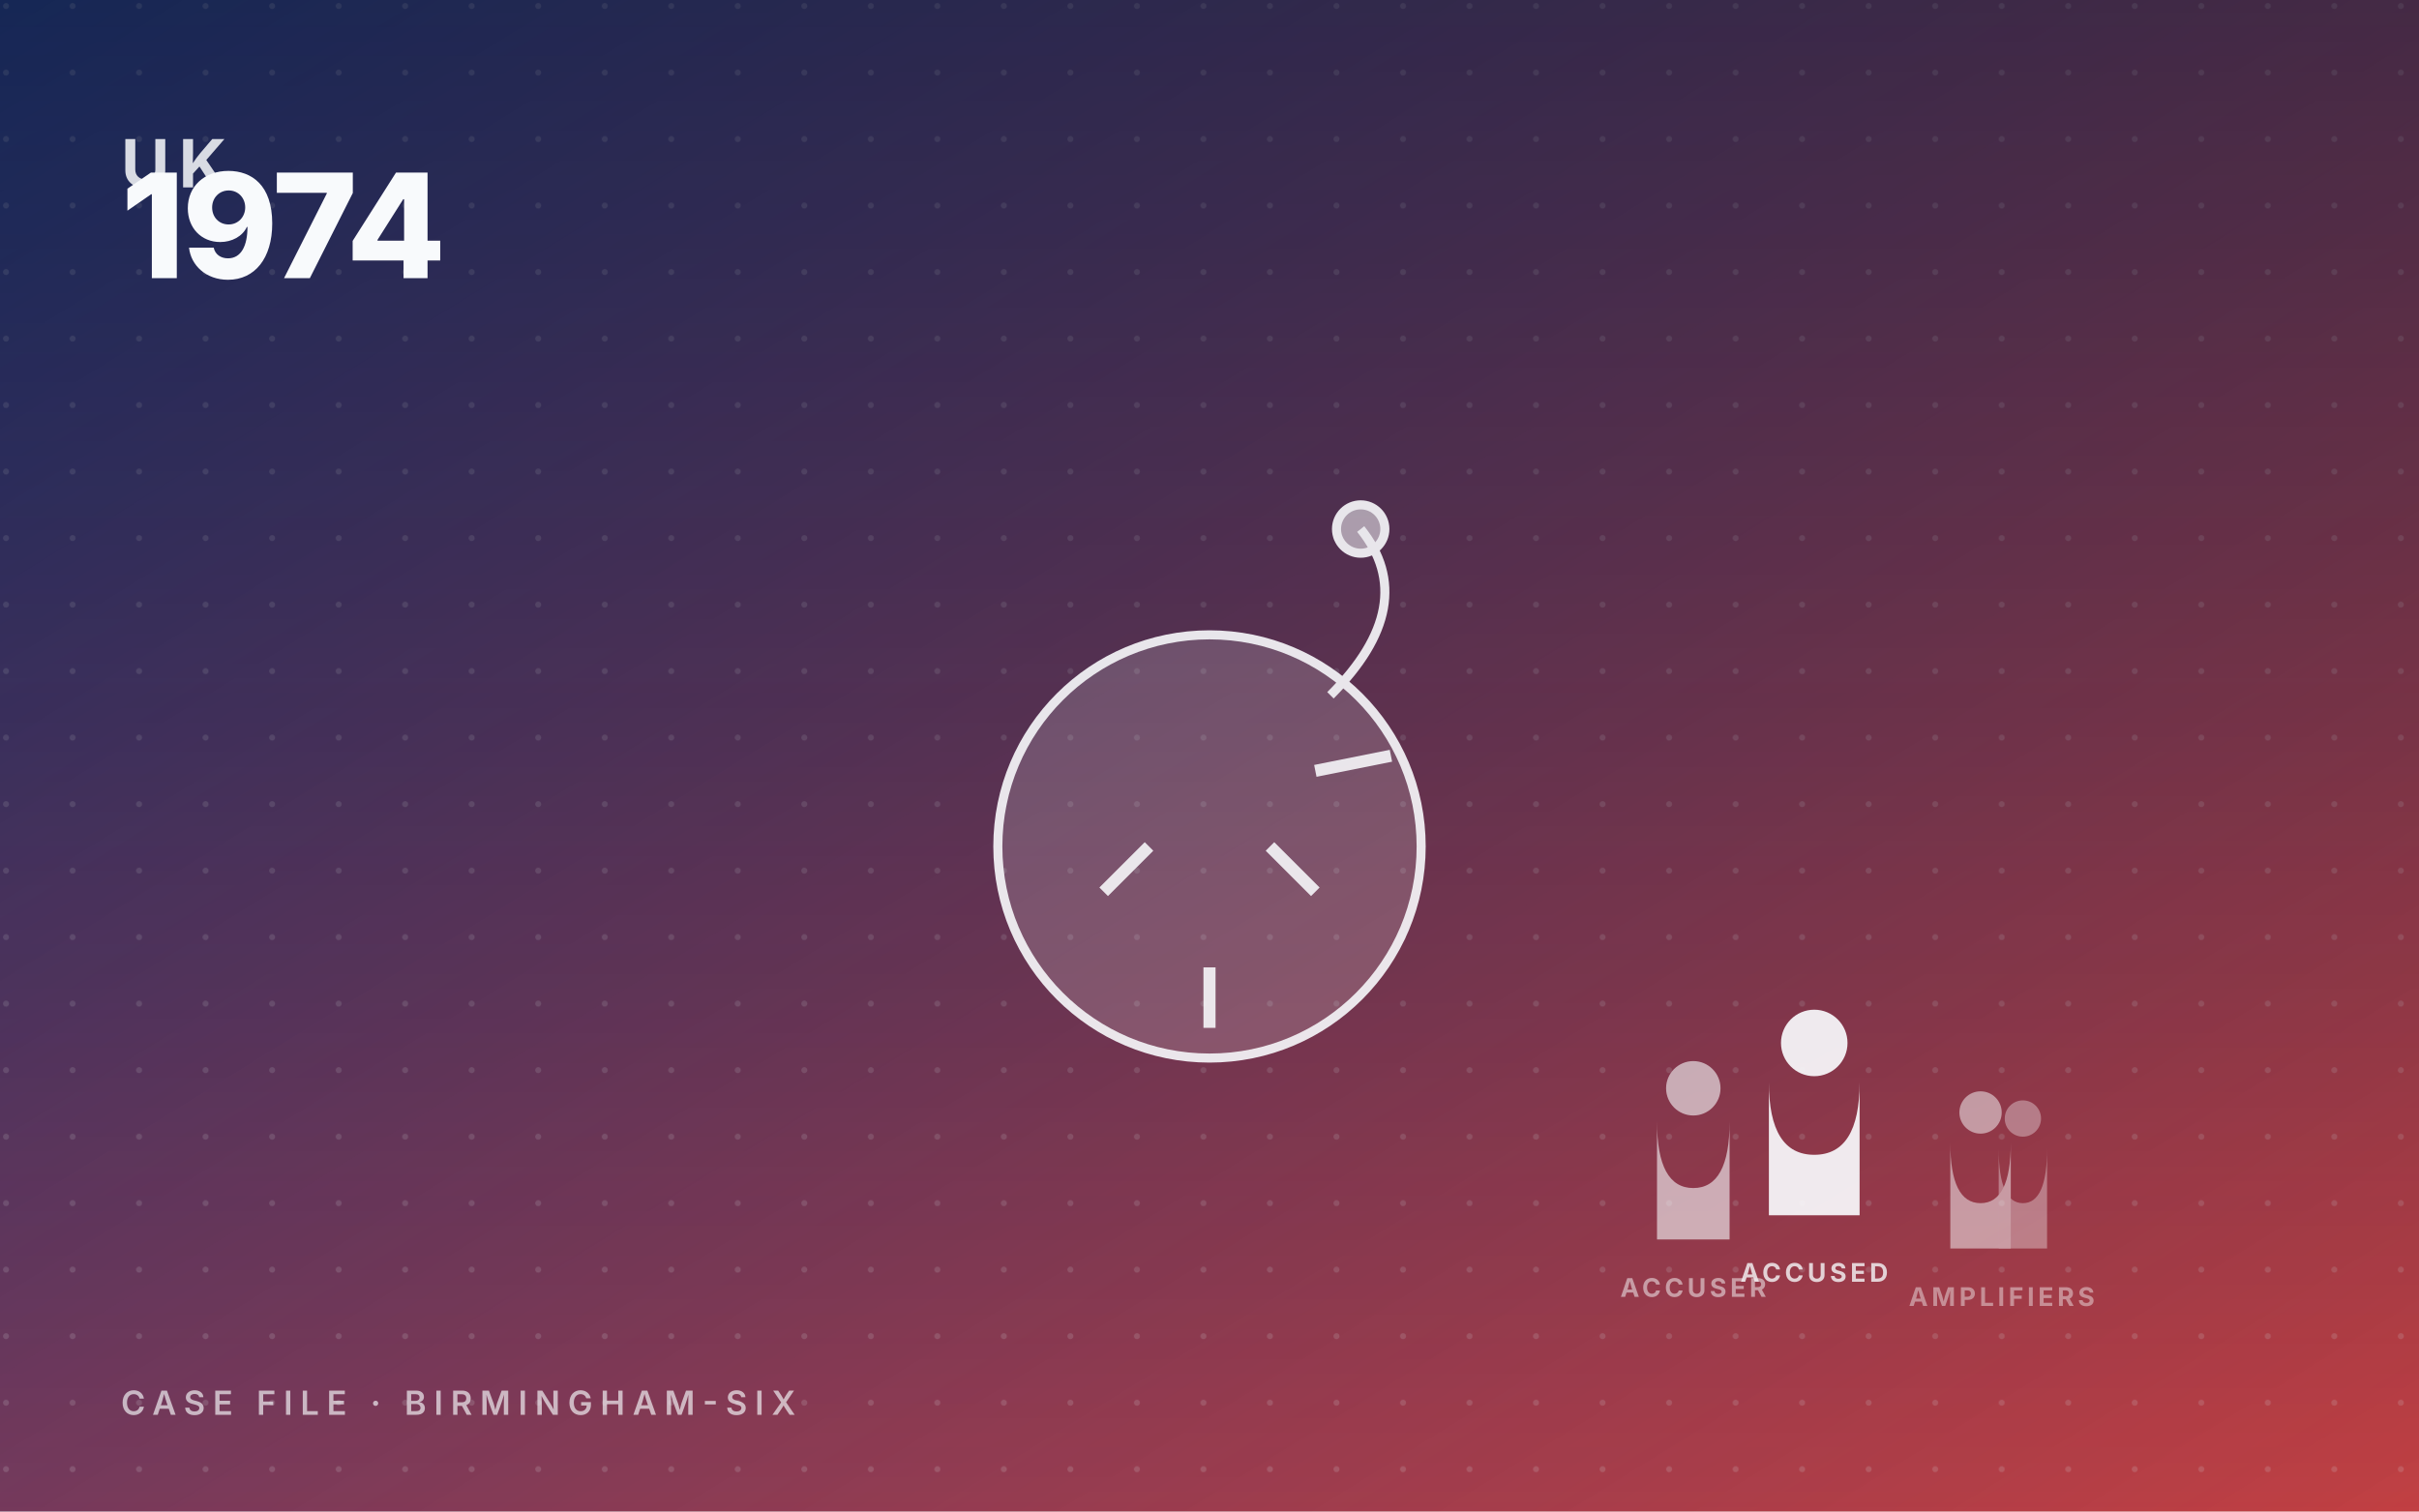
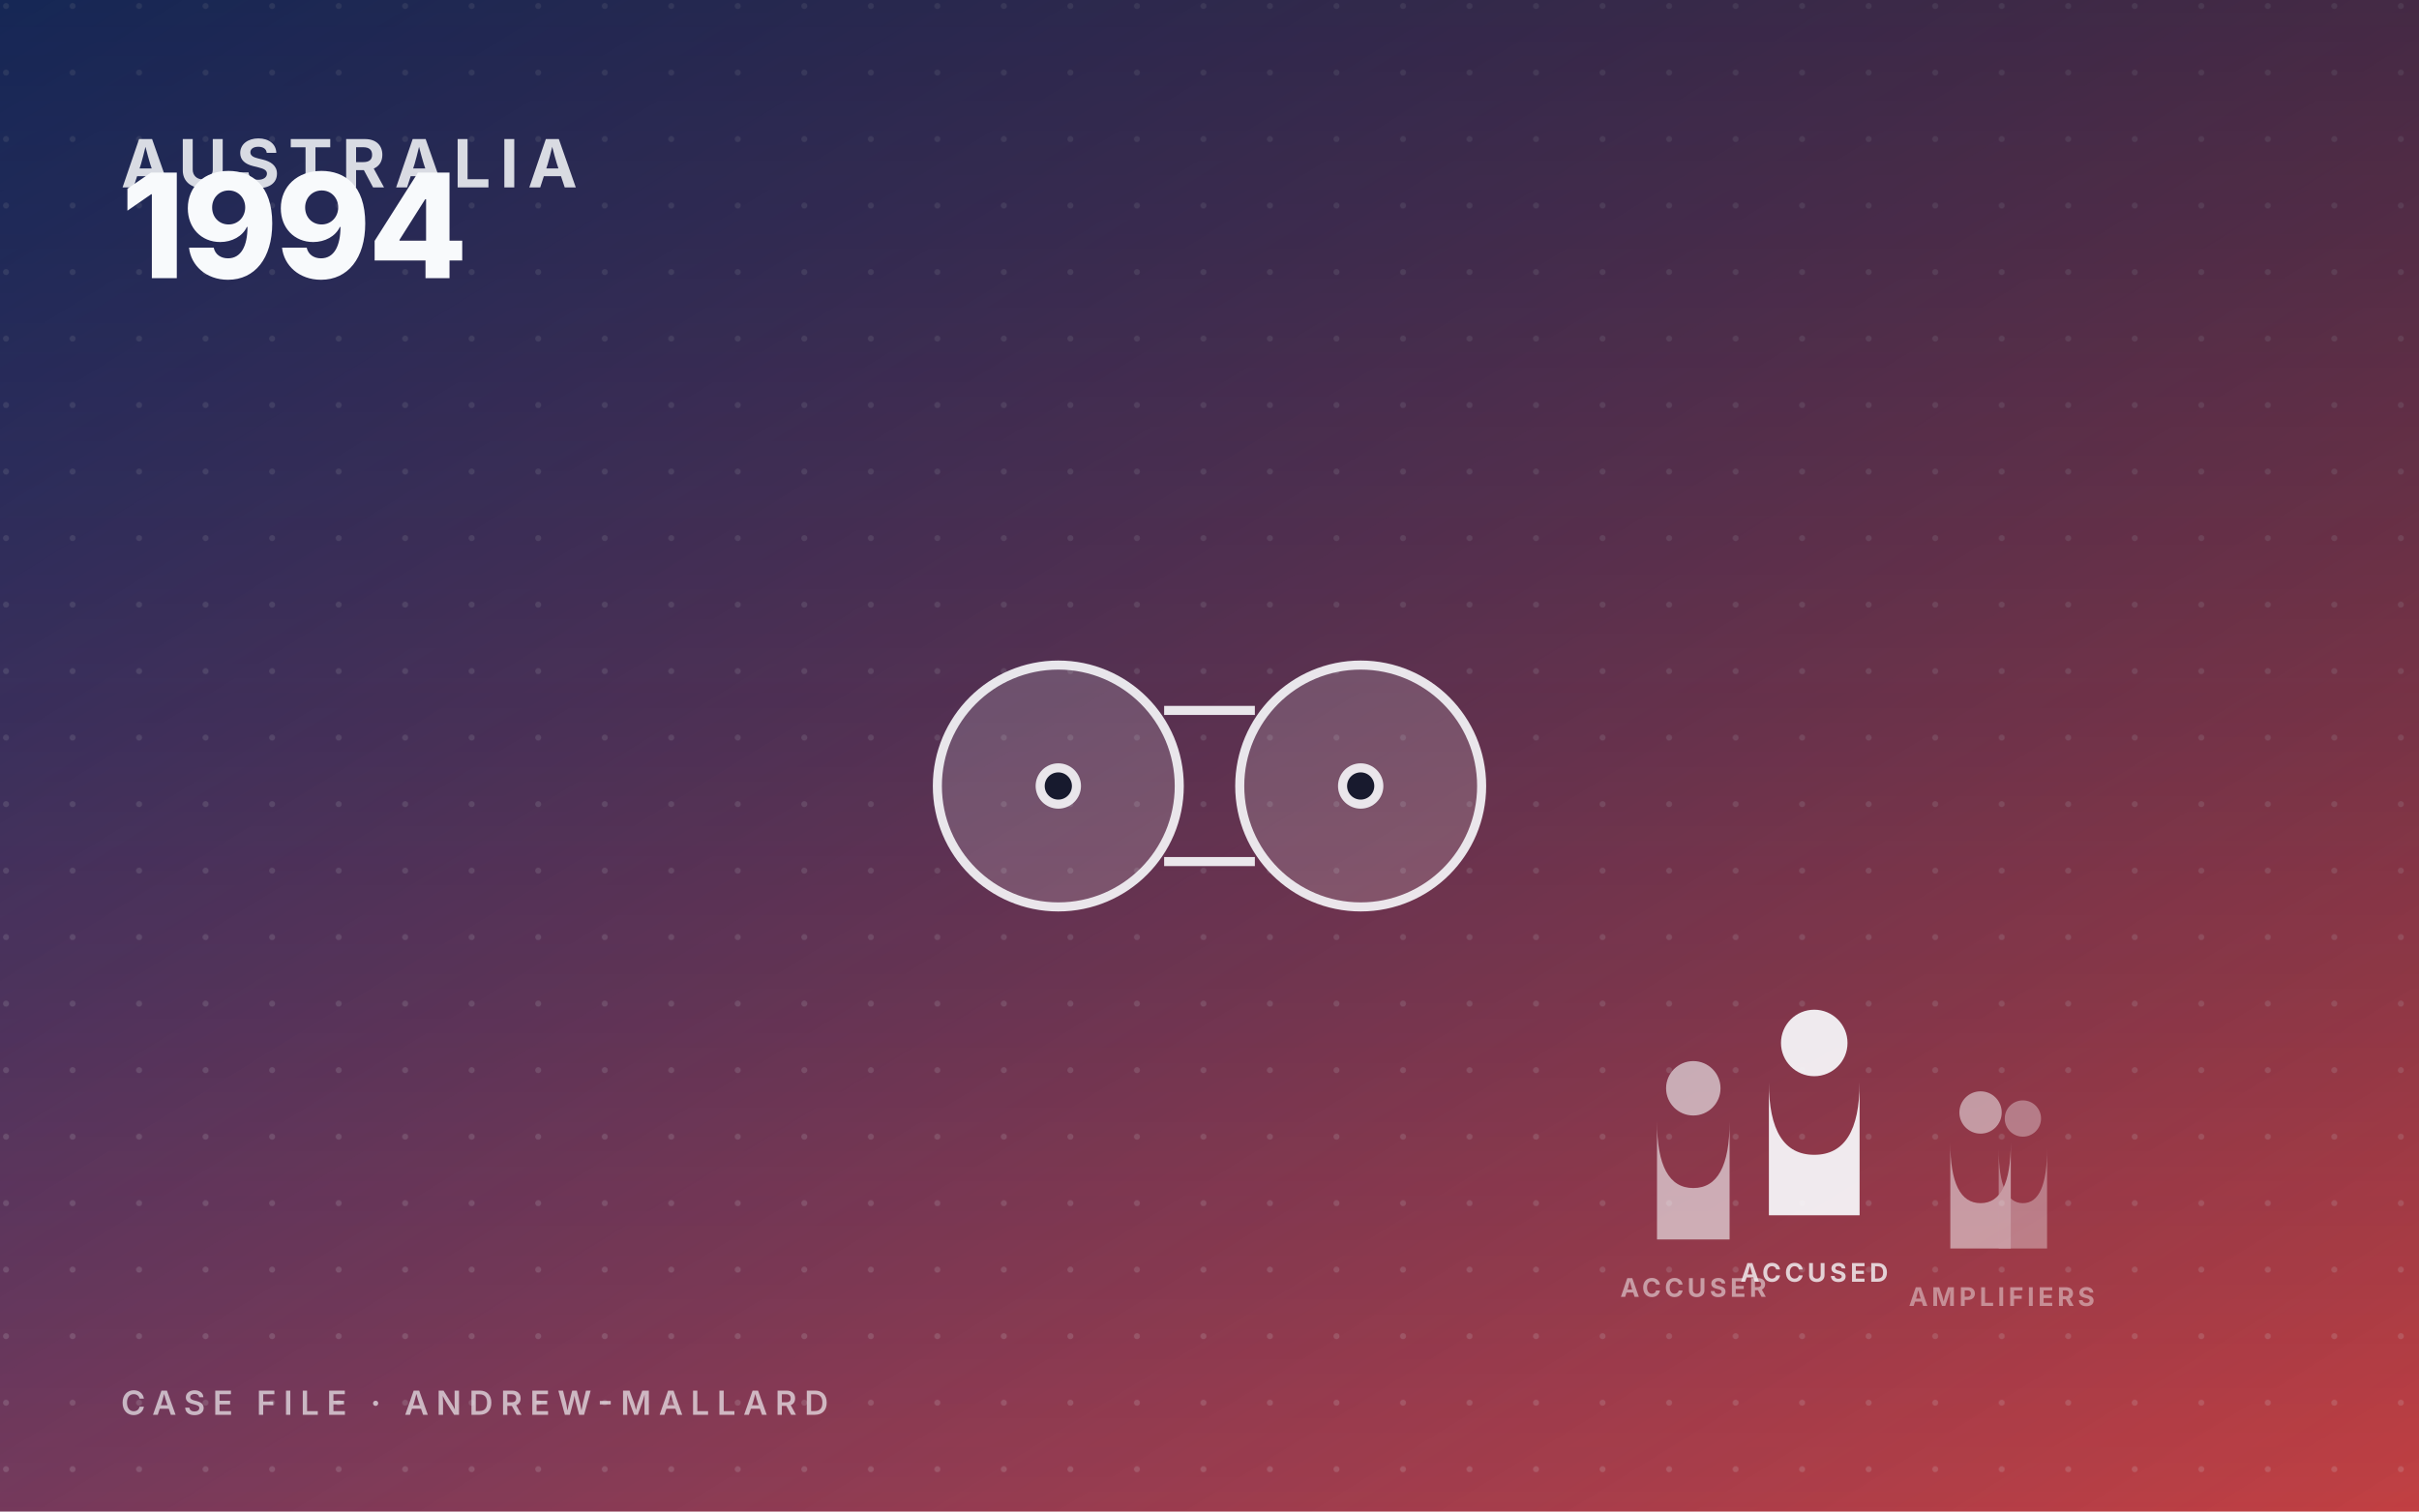
<svg xmlns="http://www.w3.org/2000/svg" viewBox="0 0 800 500" width="800" height="500" preserveAspectRatio="xMidYMid slice">
  <defs>
    <linearGradient id="bg" x1="0" y1="0" x2="1" y2="1">
      <stop offset="0%" stop-color="#1e3a8a" />
      <stop offset="100%" stop-color="#dc2626" stop-opacity="0.85" />
    </linearGradient>
    <linearGradient id="overlay" x1="0" y1="0" x2="0" y2="1">
      <stop offset="0%" stop-color="#0f172a" stop-opacity="0.55" />
      <stop offset="100%" stop-color="#0f172a" stop-opacity="0.15" />
    </linearGradient>
    <pattern id="dots" x="0" y="0" width="22" height="22" patternUnits="userSpaceOnUse">
      <circle cx="2" cy="2" r="1" fill="#f8fafc" opacity="0.18" />
    </pattern>
  </defs>
  <rect width="800" height="500" fill="url(#bg)" />
  <rect width="800" height="500" fill="url(#dots)" />
  <rect width="800" height="500" fill="url(#overlay)" />
  <g font-family="Inter, 'Helvetica Neue', Arial, sans-serif" fill="#f8fafc">
-     <text x="40" y="62" font-size="22" font-weight="700" letter-spacing="3" opacity="0.85">UK</text>
-     <text x="40" y="92" font-size="48" font-weight="800" letter-spacing="-1">1974</text>
-     <text x="40" y="468" font-size="11" font-weight="600" letter-spacing="2.5" opacity="0.65">CASE FILE · BIRMINGHAM-SIX</text>
+     <text x="40" y="62" font-size="22" font-weight="700" letter-spacing="3" opacity="0.85">AUSTRALIA</text>
+     <text x="40" y="92" font-size="48" font-weight="800" letter-spacing="-1">1994</text>
+     <text x="40" y="468" font-size="11" font-weight="600" letter-spacing="2.5" opacity="0.65">CASE FILE · ANDREW-MALLARD</text>
  </g>
  <g transform="translate(400,260)" stroke="#f8fafc" stroke-width="3" fill="none" opacity="0.9">
-     <circle cx="0" cy="20" r="70" fill="#f8fafc" fill-opacity="0.18" />
-     <path d="M 40 -30 Q 70 -60 50 -85" />
-     <circle cx="50" cy="-85" r="8" fill="#f8fafc" fill-opacity="0.6" />
-     <path d="M 20 20 L 35 35 M -20 20 L -35 35 M 0 60 L 0 80 M 35 -5 L 60 -10" stroke="#f8fafc" stroke-width="4" />
+     <circle cx="-50" cy="0" r="40" fill="#f8fafc" fill-opacity="0.18" />
+     <circle cx="50" cy="0" r="40" fill="#f8fafc" fill-opacity="0.18" />
+     <line x1="-15" y1="-25" x2="15" y2="-25" />
+     <line x1="-15" y1="25" x2="15" y2="25" />
+     <circle cx="-50" cy="0" r="6" fill="#0f172a" />
+     <circle cx="50" cy="0" r="6" fill="#0f172a" />
  </g>
  <g transform="translate(560,410)" fill="#f8fafc" opacity="0.92">
    <g transform="translate(40,0)">
      <circle cx="0" cy="-65" r="11" />
      <path d="M -15 -52 Q -15 -28 0 -28 Q 15 -28 15 -52 L 15 -8 L -15 -8 Z" />
      <text x="0" y="14" text-anchor="middle" font-family="Inter, Arial, sans-serif" font-size="8.5" font-weight="700" letter-spacing="1.2" fill="#f8fafc" opacity="0.85">ACCUSED</text>
    </g>
    <g transform="translate(0,5)" opacity="0.65">
      <circle cx="0" cy="-55" r="9" />
      <path d="M -12 -44 Q -12 -22 0 -22 Q 12 -22 12 -44 L 12 -5 L -12 -5 Z" />
      <text x="0" y="14" text-anchor="middle" font-family="Inter, Arial, sans-serif" font-size="8.5" font-weight="700" letter-spacing="1.2" fill="#f8fafc" opacity="0.85">ACCUSER</text>
    </g>
    <g transform="translate(95,8)" opacity="0.55">
      <circle cx="0" cy="-50" r="7" />
      <path d="M -10 -40 Q -10 -20 0 -20 Q 10 -20 10 -40 L 10 -5 L -10 -5 Z" />
      <circle cx="14" cy="-48" r="6" opacity="0.7" />
      <path d="M 6 -38 Q 6 -20 14 -20 Q 22 -20 22 -38 L 22 -5 L 6 -5 Z" opacity="0.7" />
      <text x="7" y="14" text-anchor="middle" font-family="Inter, Arial, sans-serif" font-size="8.5" font-weight="700" letter-spacing="1.2" fill="#f8fafc" opacity="0.85">AMPLIFIERS</text>
    </g>
  </g>
</svg>
